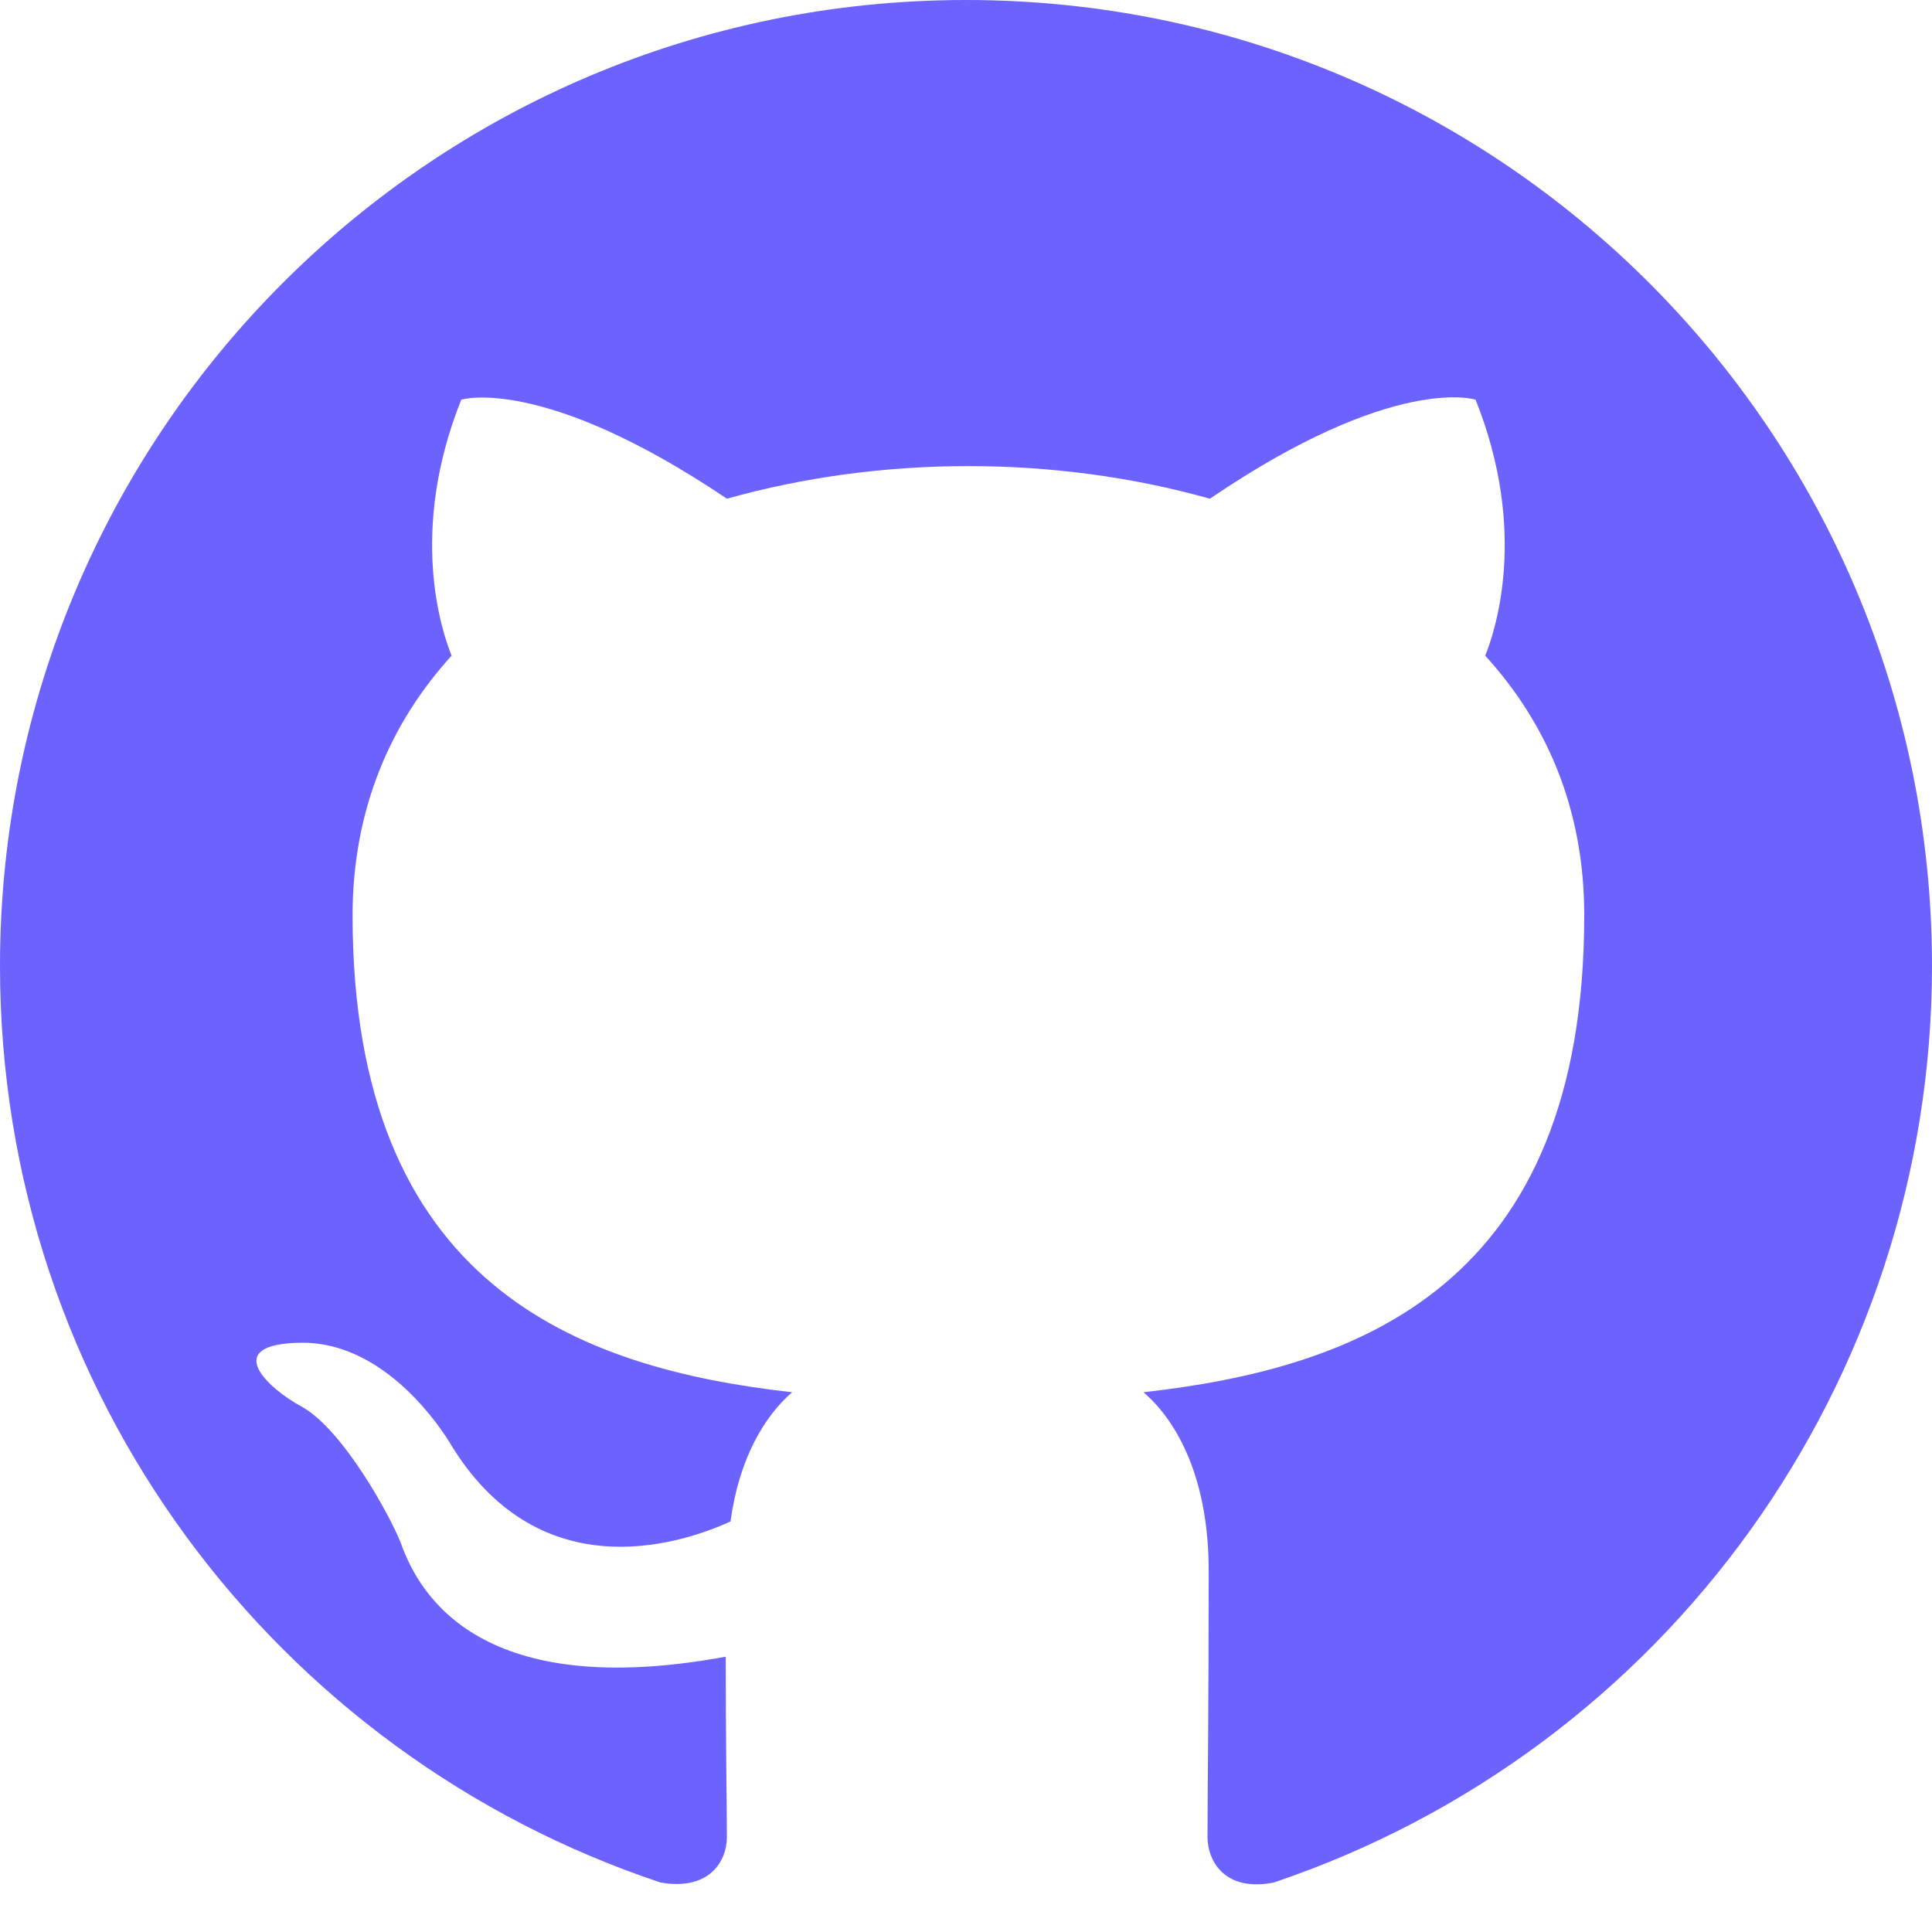
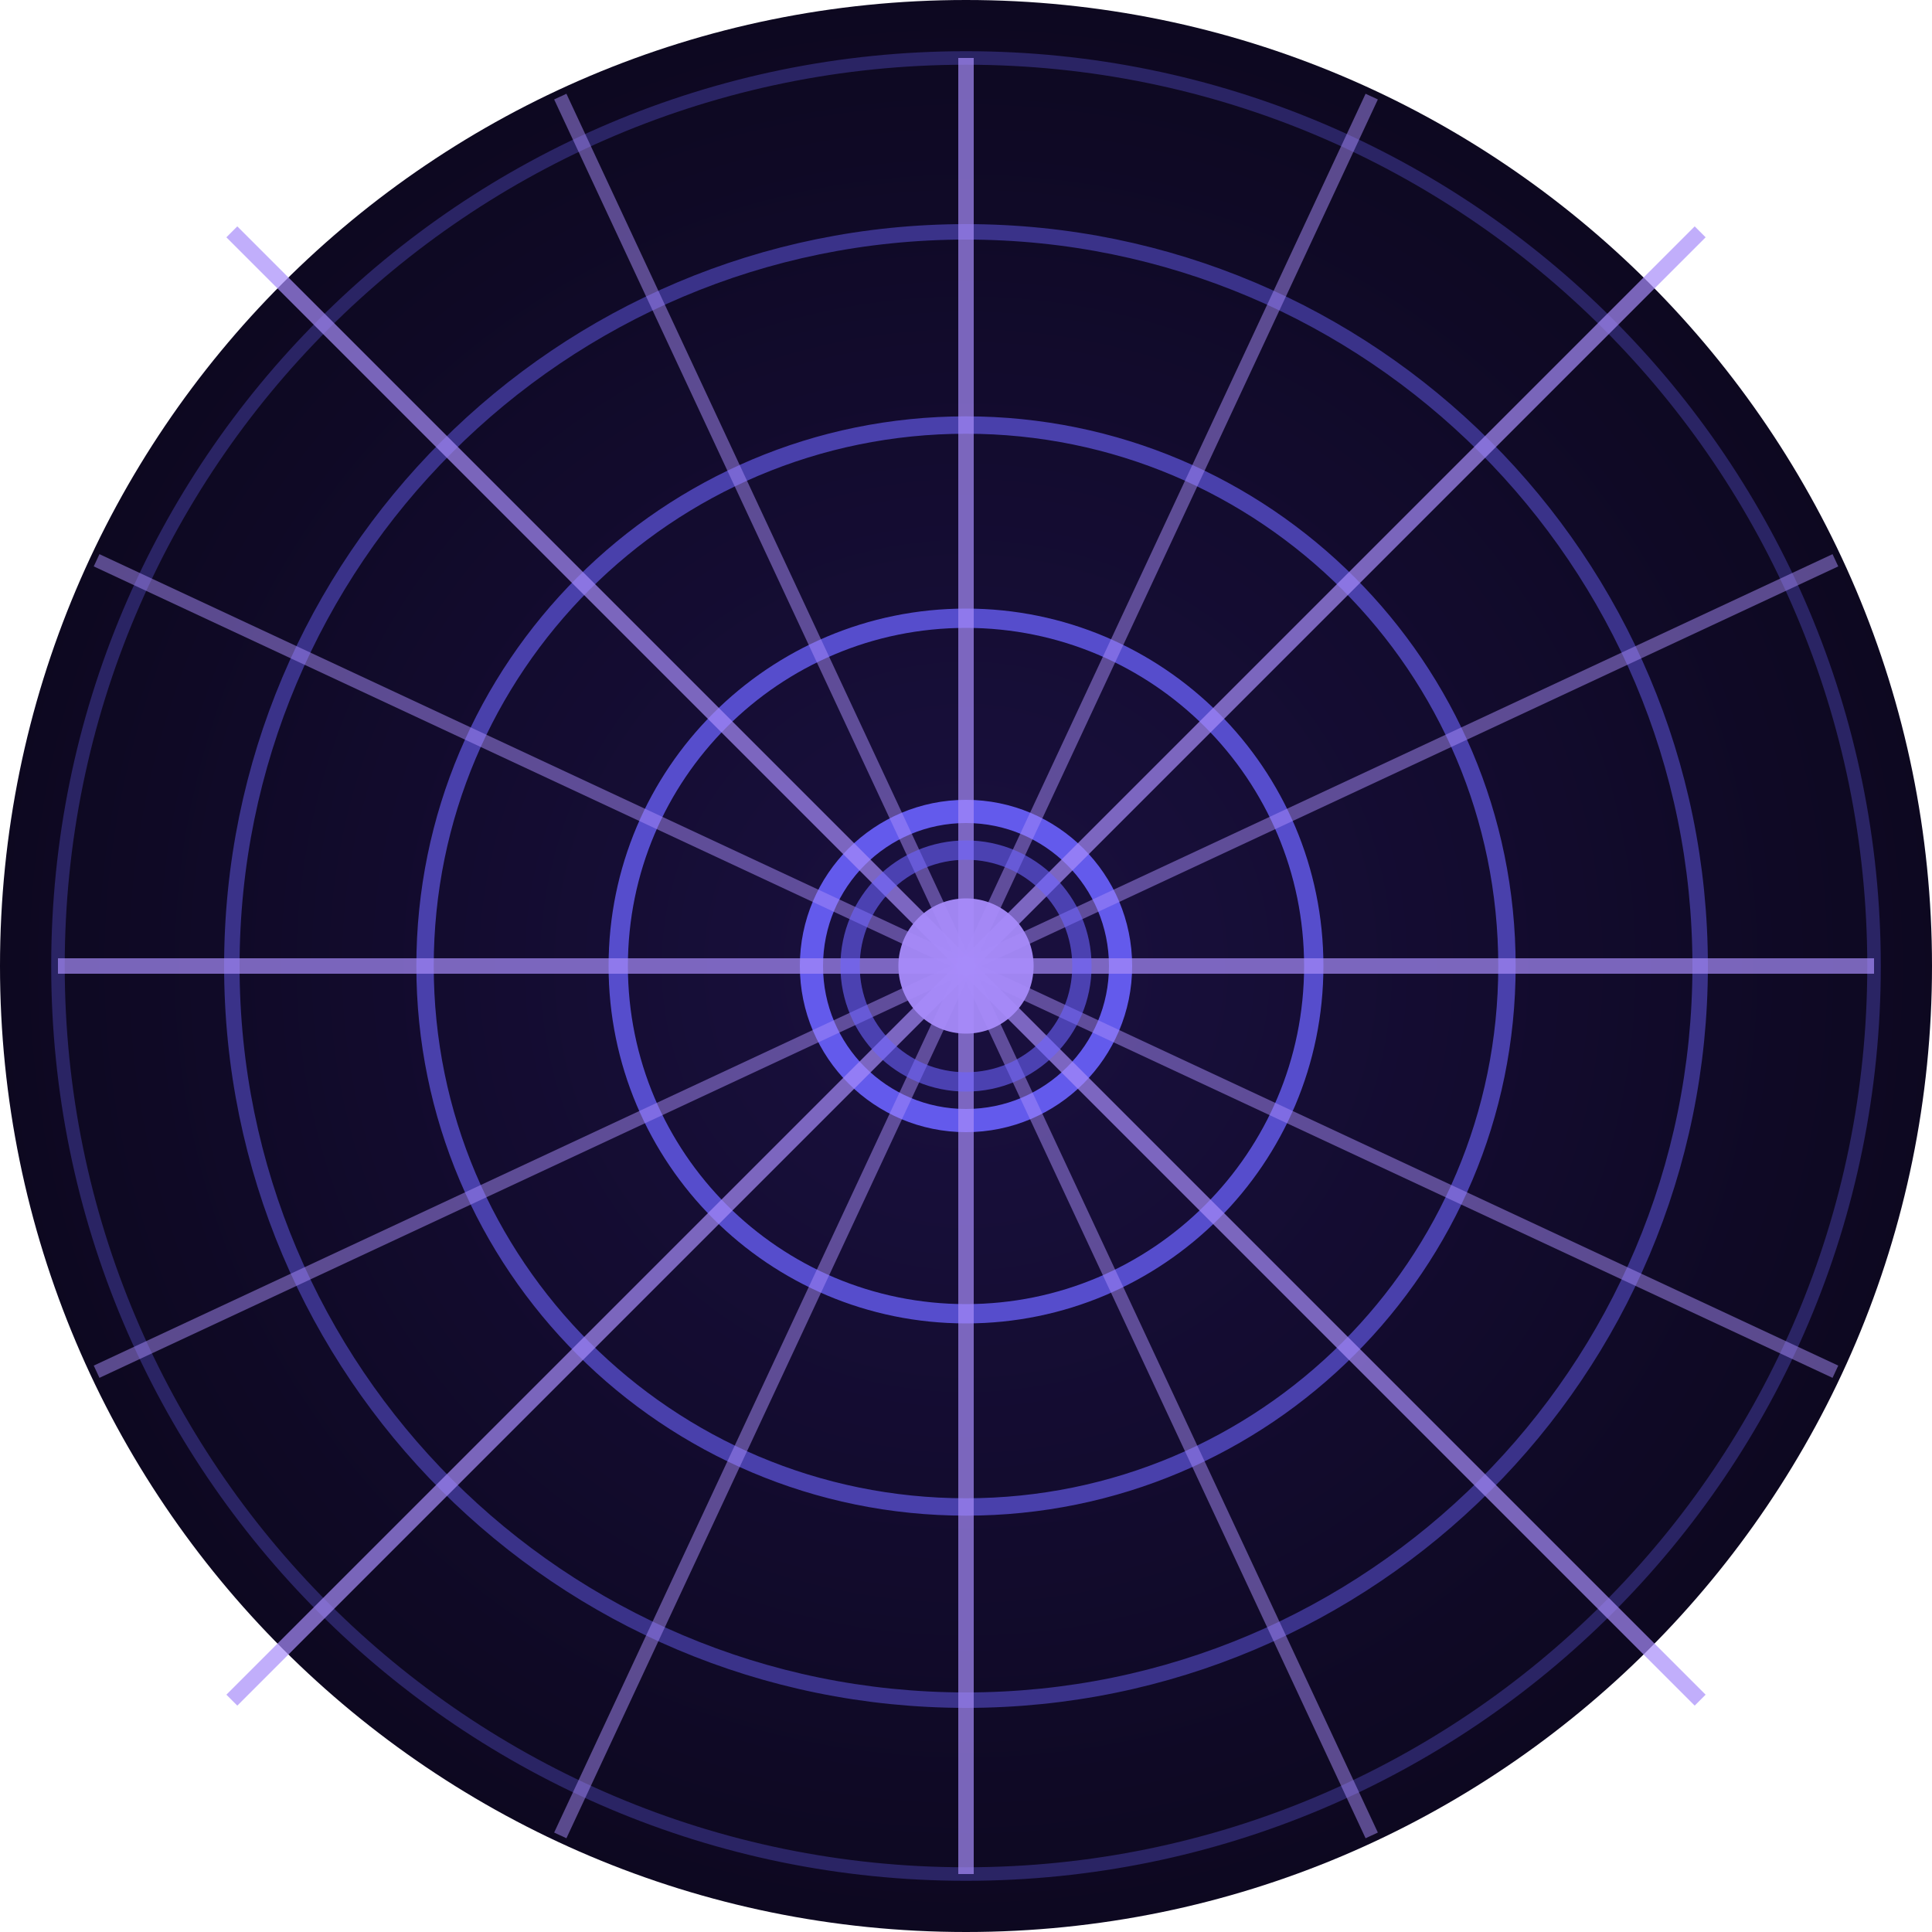
- <svg xmlns="http://www.w3.org/2000/svg" viewBox="0 0 16 16" width="16" height="16">
-   <path fill="#6c63ff" fill-rule="evenodd" d="M8 0C3.58 0 0 3.58 0 8c0 3.54 2.29 6.53 5.47 7.59.4.07.55-.17.55-.38 0-.19-.01-.82-.01-1.49-2.01.37-2.53-.49-2.69-.94-.09-.23-.48-.94-.82-1.13-.28-.15-.68-.52-.01-.53.63-.01 1.08.58 1.23.82.72 1.21 1.87.87 2.33.66.07-.52.28-.87.51-1.07-1.78-.2-3.64-.89-3.64-3.95 0-.87.31-1.59.82-2.15-.08-.2-.36-1.02.08-2.12 0 0 .67-.21 2.2.82.64-.18 1.32-.27 2-.27.68 0 1.36.09 2 .27 1.53-1.04 2.2-.82 2.2-.82.44 1.1.16 1.92.08 2.12.51.56.82 1.27.82 2.15 0 3.07-1.87 3.75-3.65 3.95.29.25.54.73.54 1.48 0 1.07-.01 1.93-.01 2.2 0 .21.15.46.55.38A8.013 8.013 0 0016 8c0-4.42-3.58-8-8-8z" />
+ <svg xmlns="http://www.w3.org/2000/svg" viewBox="0 0 100 100">
+   <defs>
+     <radialGradient id="bg" cx="50%" cy="50%" r="50%">
+       <stop offset="0%" stop-color="#1a1040" />
+       <stop offset="100%" stop-color="#0d0820" />
+     </radialGradient>
+   </defs>
+   <circle cx="50" cy="50" r="50" fill="url(#bg)" />
+   <circle cx="50" cy="50" r="8" fill="none" stroke="#6c63ff" stroke-width="1.2" opacity="0.9" />
+   <circle cx="50" cy="50" r="18" fill="none" stroke="#6c63ff" stroke-width="1" opacity="0.75" />
+   <circle cx="50" cy="50" r="28" fill="none" stroke="#6c63ff" stroke-width="0.9" opacity="0.6" />
+   <circle cx="50" cy="50" r="38" fill="none" stroke="#6c63ff" stroke-width="0.8" opacity="0.45" />
+   <circle cx="50" cy="50" r="47" fill="none" stroke="#6c63ff" stroke-width="0.7" opacity="0.3" />
+   <line x1="50" y1="3" x2="50" y2="97" stroke="#a78bfa" stroke-width="0.8" opacity="0.7" />
+   <line x1="3" y1="50" x2="97" y2="50" stroke="#a78bfa" stroke-width="0.8" opacity="0.7" />
+   <line x1="12" y1="12" x2="88" y2="88" stroke="#a78bfa" stroke-width="0.8" opacity="0.7" />
+   <line x1="88" y1="12" x2="12" y2="88" stroke="#a78bfa" stroke-width="0.8" opacity="0.7" />
+   <line x1="5" y1="29" x2="95" y2="71" stroke="#a78bfa" stroke-width="0.7" opacity="0.5" />
+   <line x1="95" y1="29" x2="5" y2="71" stroke="#a78bfa" stroke-width="0.7" opacity="0.5" />
+   <line x1="29" y1="5" x2="71" y2="95" stroke="#a78bfa" stroke-width="0.7" opacity="0.5" />
+   <line x1="71" y1="5" x2="29" y2="95" stroke="#a78bfa" stroke-width="0.7" opacity="0.5" />
+   <circle cx="50" cy="50" r="3.5" fill="#a78bfa" opacity="0.95" />
+   <circle cx="50" cy="50" r="6" fill="none" stroke="#6c63ff" stroke-width="1" opacity="0.6" />
</svg>
